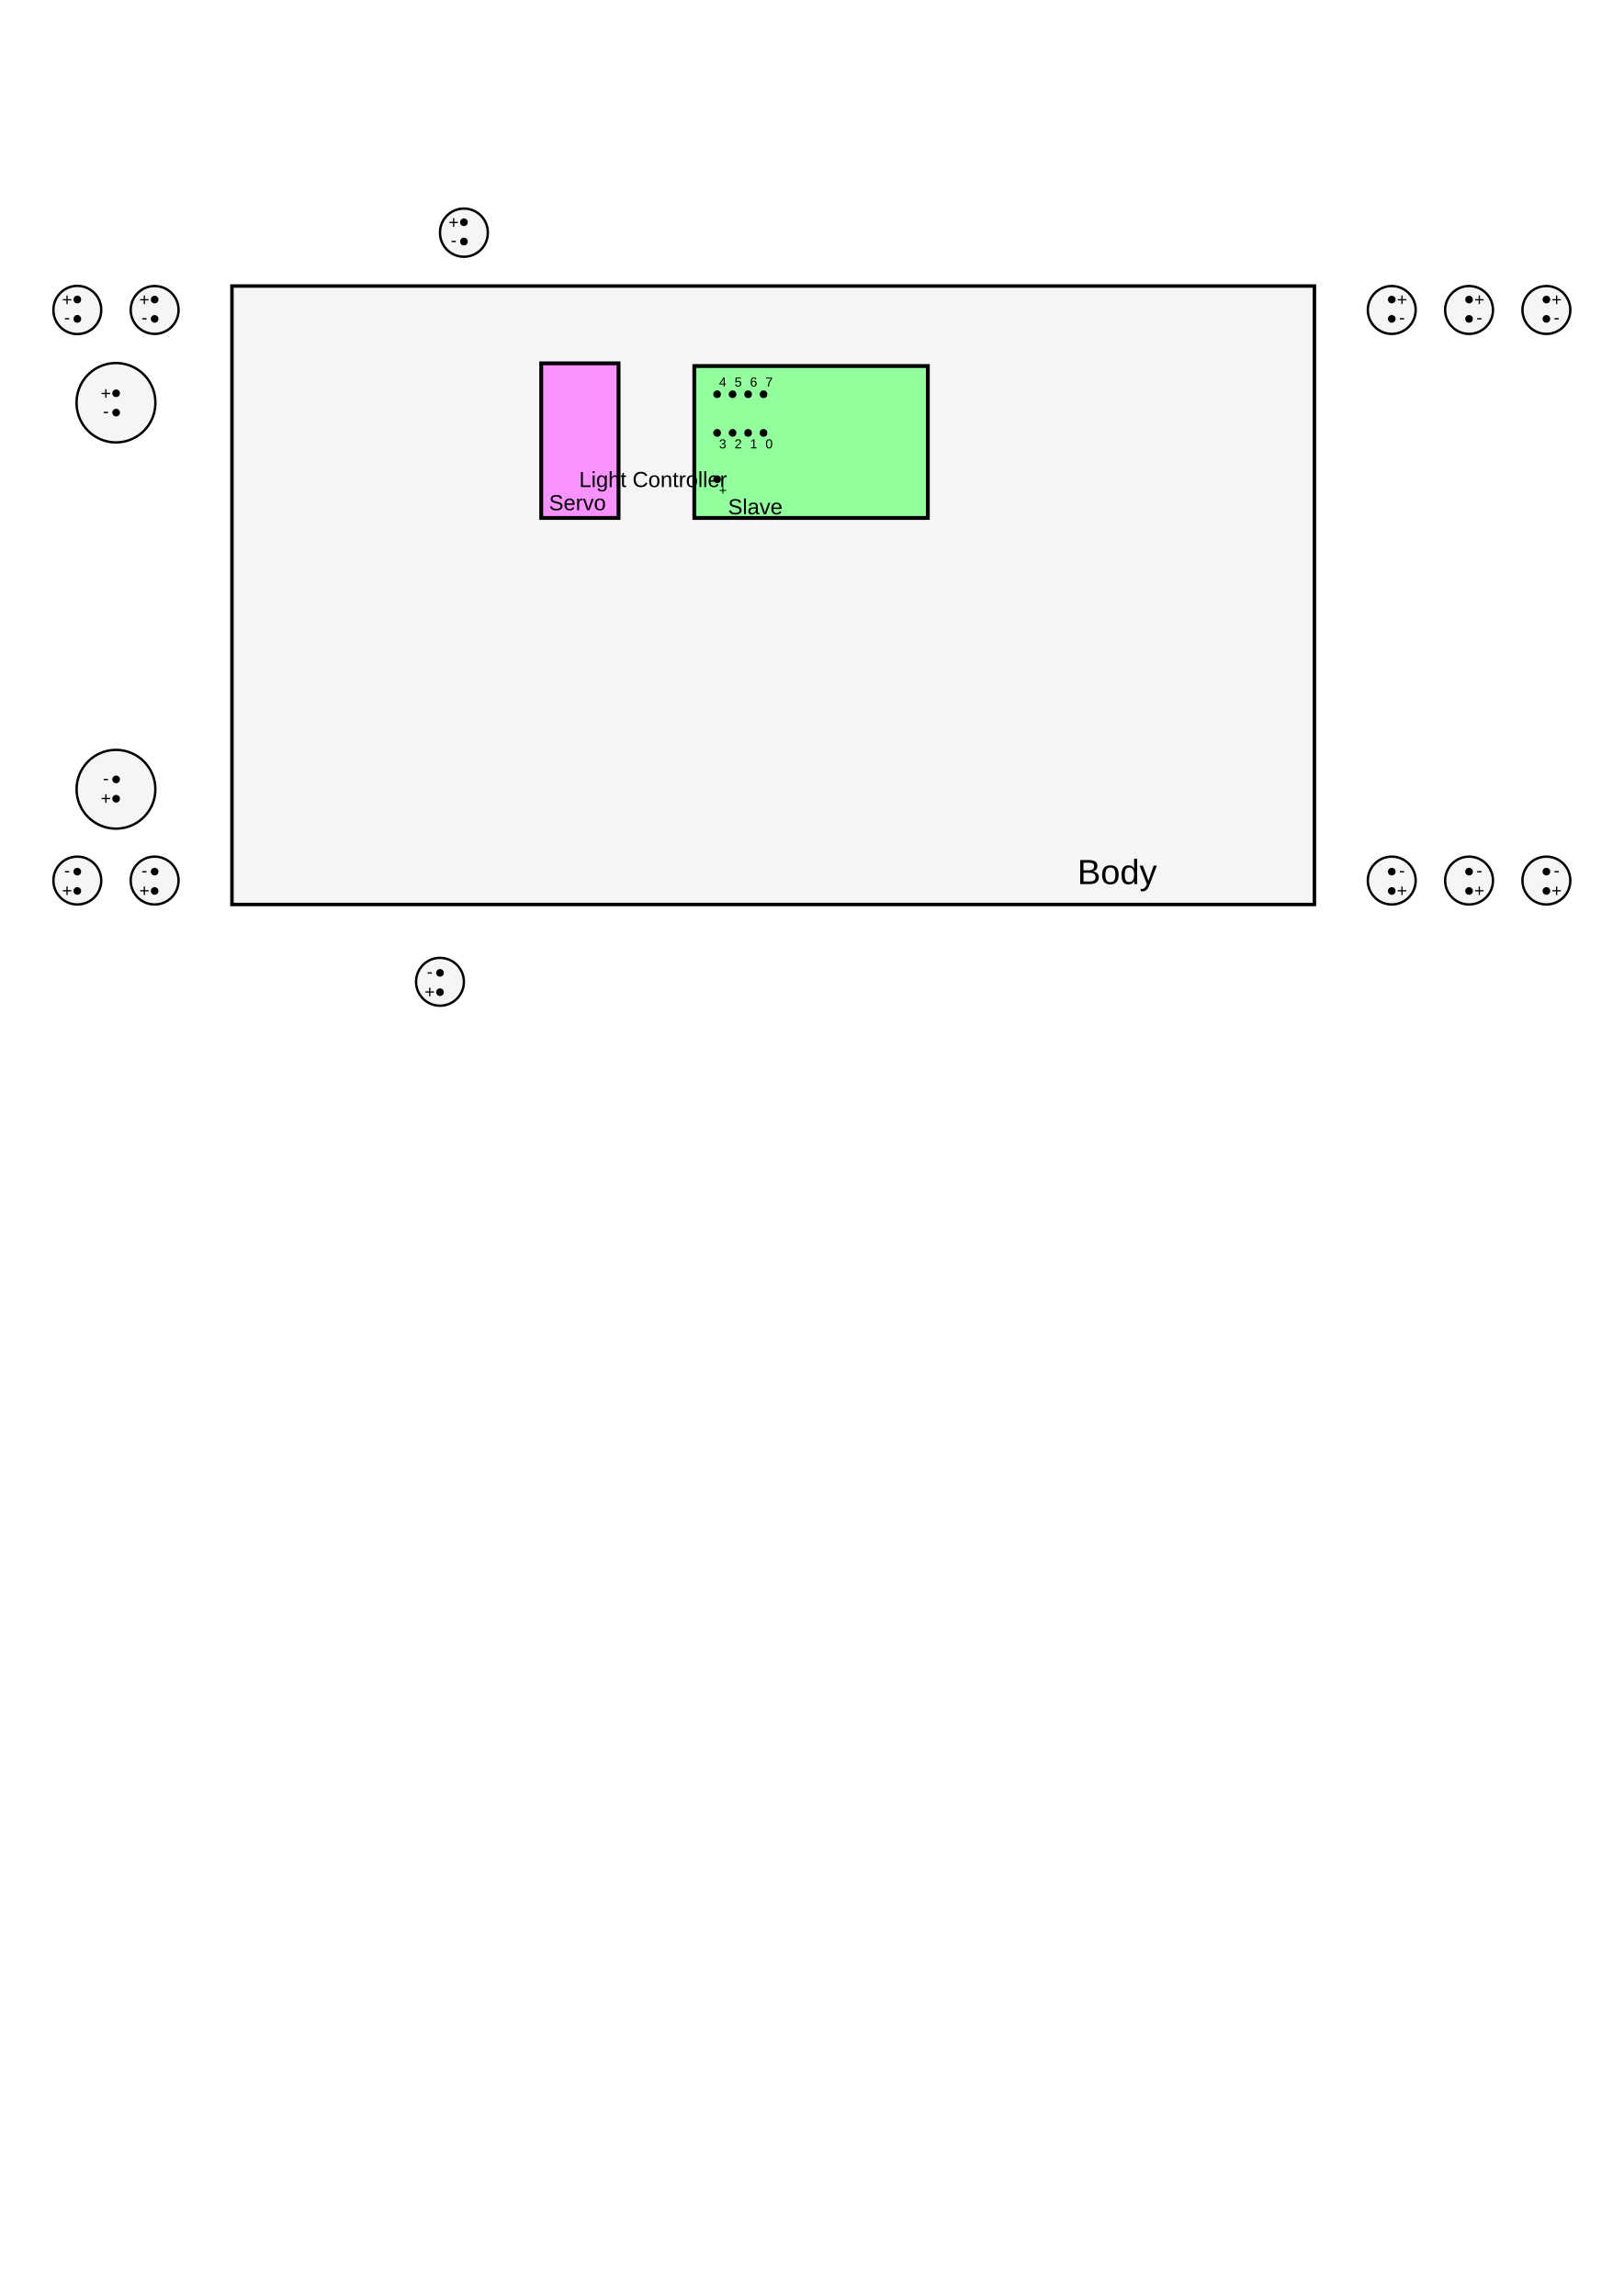
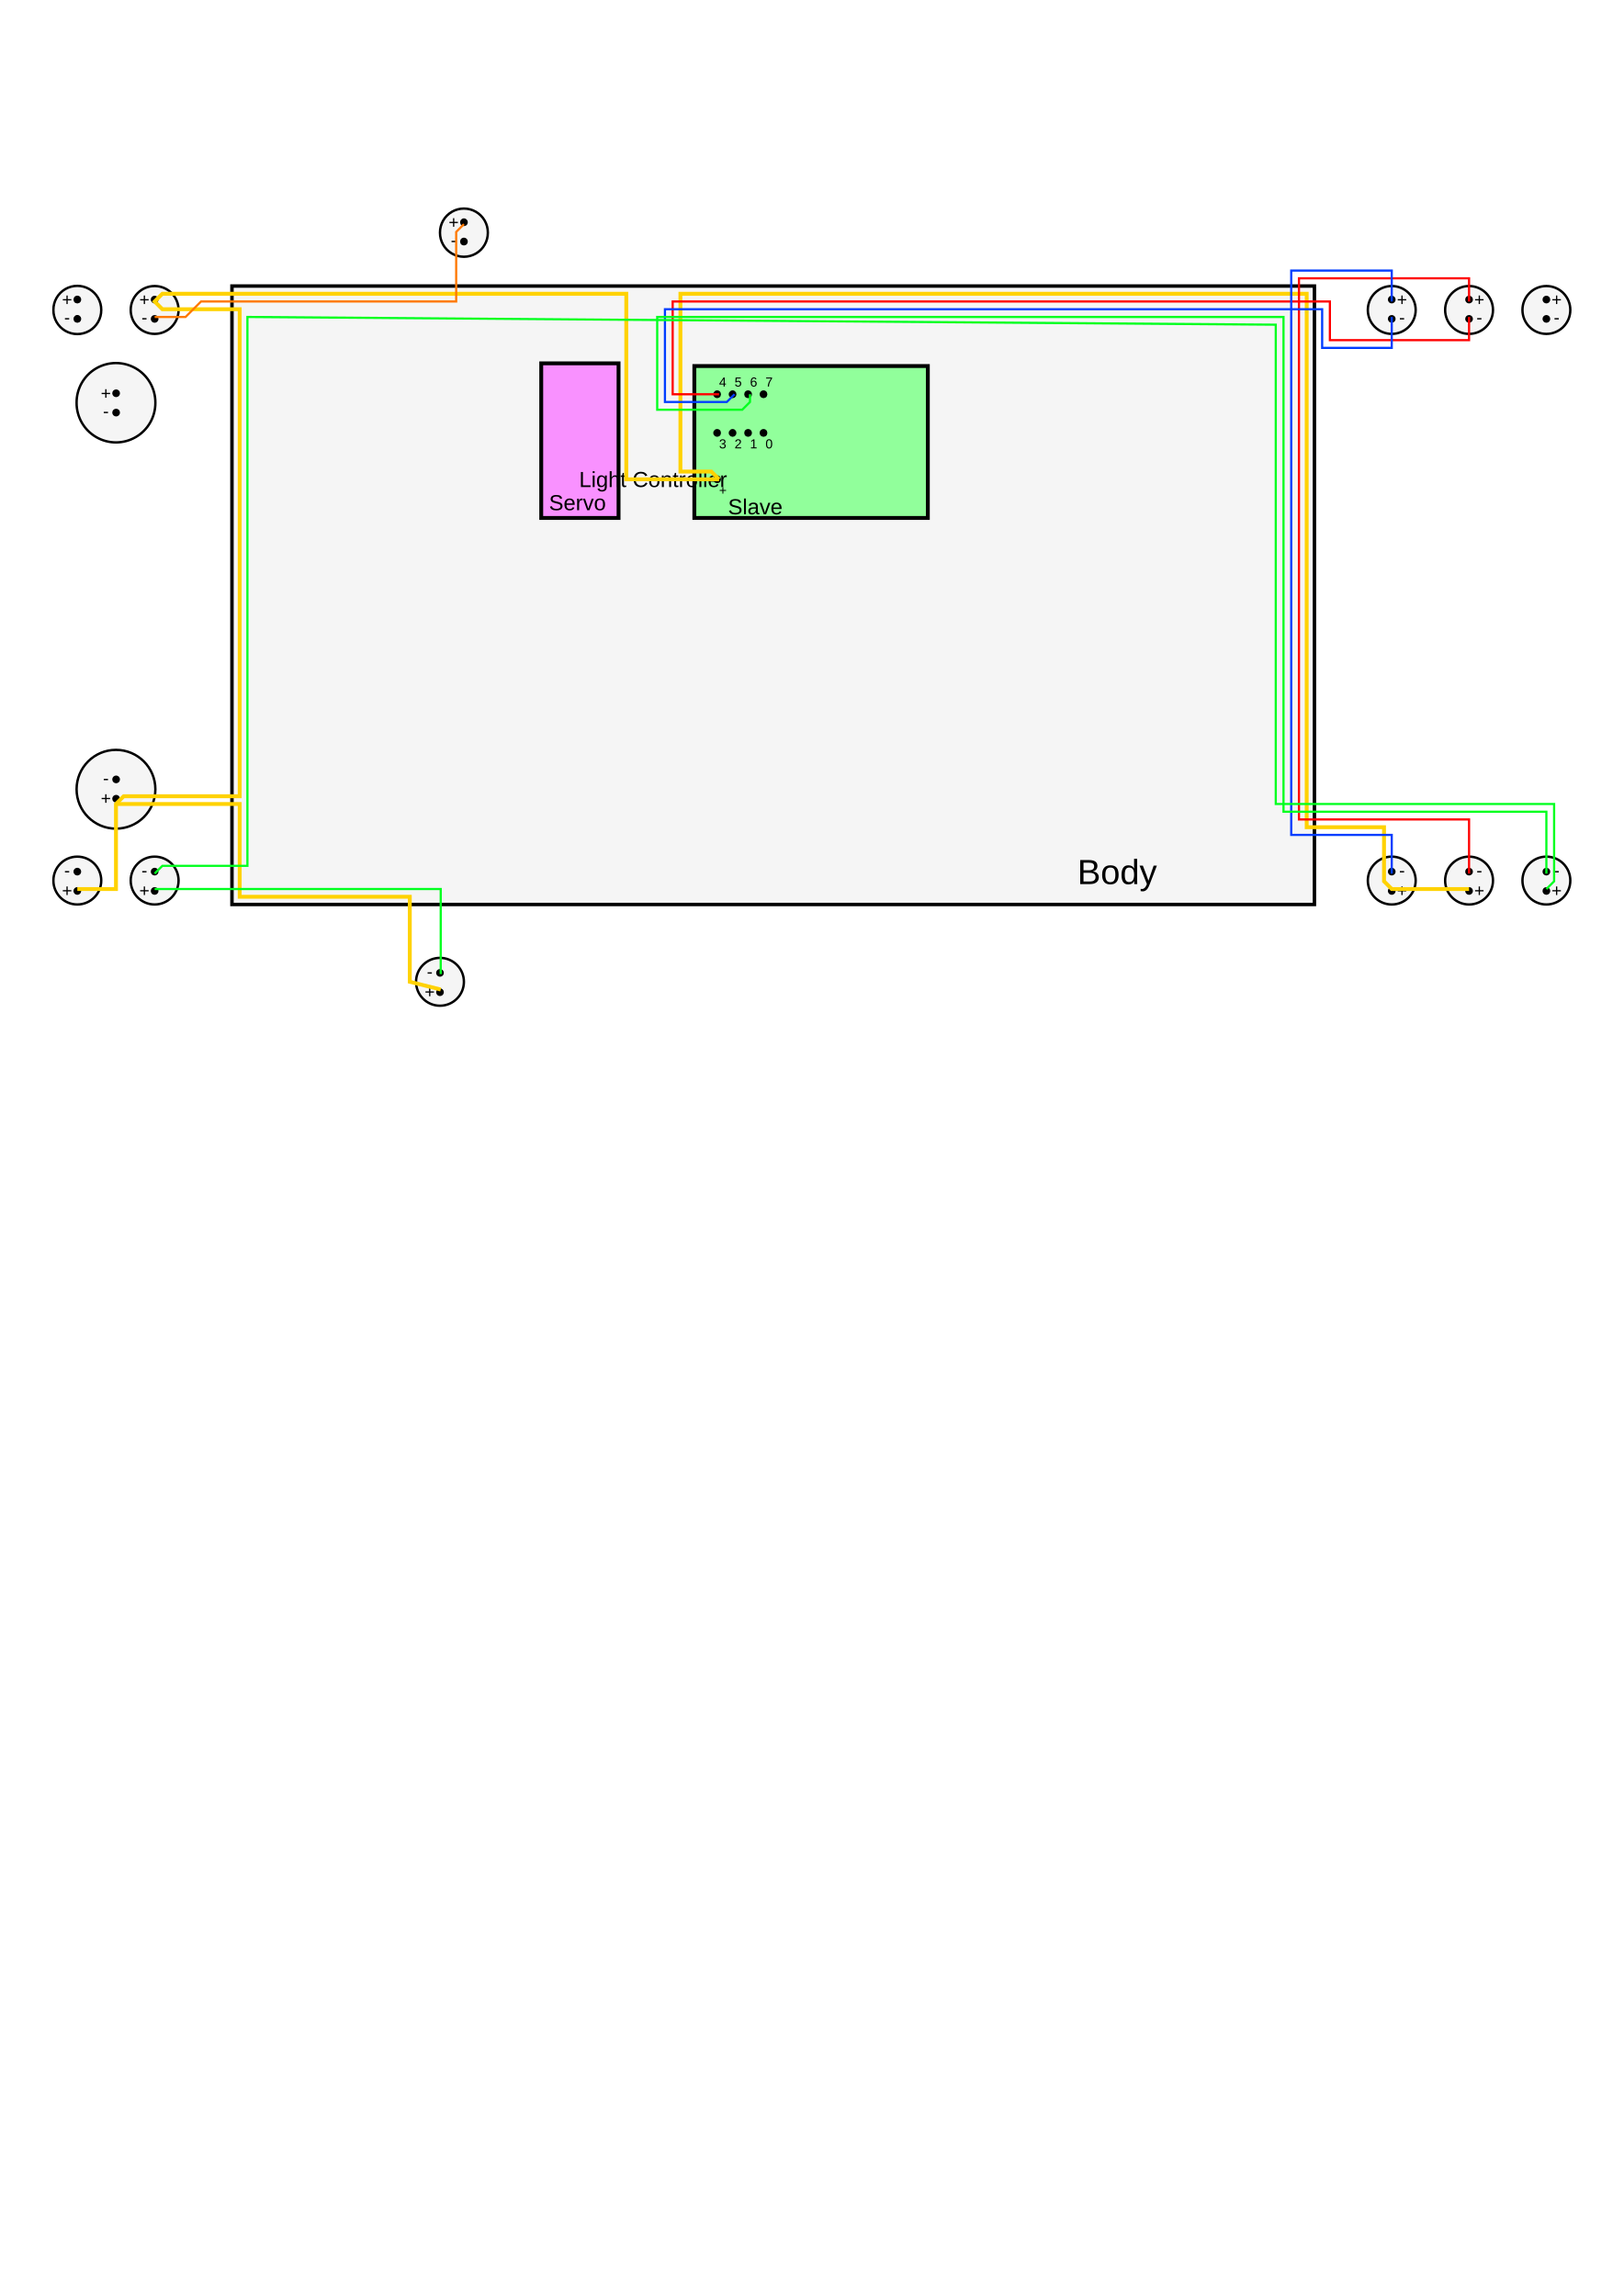
<svg xmlns="http://www.w3.org/2000/svg" width="744.094" height="1052.362" id="svg2" version="1.1">
  <defs id="defs4">
    </defs>
  <g id="layer1">
    <rect style="fill:#f5f5f5;fill-opacity:1;fill-rule:evenodd;stroke:#000000;stroke-width:1.585;stroke-linecap:butt;stroke-linejoin:miter;stroke-miterlimit:4;stroke-opacity:1;stroke-dasharray:none" id="rect2839" width="496.063" height="283.465" x="106.299" y="131.102" />
    <text xml:space="preserve" style="font-size:40px;font-style:normal;font-weight:normal;fill:#000000;fill-opacity:1;stroke:none;font-family:Bitstream Vera Sans" x="493.723" y="405.219" id="text3613">
      <tspan id="tspan3615" x="493.723" y="405.219" style="font-size:16px;font-style:normal;font-variant:normal;font-weight:normal;font-stretch:normal;font-family:Arial;-inkscape-font-specification:Arial">Body</tspan>
    </text>
    <path style="fill:#f5f5f5;fill-opacity:1;stroke:#000000;stroke-width:1.772;stroke-miterlimit:4;stroke-opacity:1;stroke-dasharray:none" id="path3617-5" d="m 70.866,148.819 a 17.717,17.717 0 1 1 -35.433,0 17.717,17.717 0 1 1 35.433,0 z" transform="matrix(0.6190476,0,0,0.6190476,2.530935,49.94375)" />
    <path style="fill:#f5f5f5;fill-opacity:1;stroke:#000000;stroke-width:3.543;stroke-miterlimit:4;stroke-opacity:1;stroke-dasharray:none" id="path3790" d="m 17.717,161.22 a 1.772,1.772 0 1 1 -3.543,0 1.772,1.772 0 1 1 3.543,0 z" transform="matrix(0.5,0,0,0.5,27.46063,56.69291)" />
    <path style="fill:#f5f5f5;fill-opacity:1;stroke:#000000;stroke-width:3.543;stroke-miterlimit:4;stroke-opacity:1;stroke-dasharray:none" id="path3790-6" d="m 17.717,161.22 a 1.772,1.772 0 1 1 -3.543,0 1.772,1.772 0 1 1 3.543,0 z" transform="matrix(0.5,0,0,0.5,27.46063,65.55118)" />
    <text xml:space="preserve" style="font-size:8px;font-style:normal;font-variant:normal;font-weight:normal;font-stretch:normal;fill:#000000;fill-opacity:1;stroke:none;font-family:Arial;-inkscape-font-specification:Arial" x="28.398" y="140.063" id="text3814">
      <tspan id="tspan3816" x="28.398" y="140.063">+</tspan>
    </text>
    <text xml:space="preserve" style="font-size:8px;font-style:normal;font-variant:normal;font-weight:normal;font-stretch:normal;fill:#000000;fill-opacity:1;stroke:none;font-family:Arial;-inkscape-font-specification:Arial" x="29.4" y="148.234" id="text3814-7">
      <tspan id="tspan3816-1" x="29.4" y="148.234">-</tspan>
    </text>
    <g transform="translate(35.43307,2.4211022e-7)" id="g3843-8">
      <path transform="matrix(0.6190476,0,0,0.6190476,2.530935,49.94375)" d="m 70.866,148.819 c 0,9.785 -7.932,17.717 -17.717,17.717 -9.785,0 -17.717,-7.932 -17.717,-17.717 0,-9.785 7.932,-17.717 17.717,-17.717 9.785,0 17.717,7.932 17.717,17.717 z" id="path3617-5-9" style="fill:#f5f5f5;fill-opacity:1;stroke:#000000;stroke-width:1.772;stroke-miterlimit:4;stroke-opacity:1;stroke-dasharray:none" />
      <path transform="matrix(0.5,0,0,0.5,27.46063,56.69291)" d="m 17.717,161.22 c 0,0.978 -0.793,1.772 -1.772,1.772 -0.978,0 -1.772,-0.793 -1.772,-1.772 0,-0.978 0.793,-1.772 1.772,-1.772 0.978,0 1.772,0.793 1.772,1.772 z" id="path3790-67" style="fill:#f5f5f5;fill-opacity:1;stroke:#000000;stroke-width:3.543;stroke-miterlimit:4;stroke-opacity:1;stroke-dasharray:none" />
      <path transform="matrix(0.5,0,0,0.5,27.46063,65.55118)" d="m 17.717,161.22 c 0,0.978 -0.793,1.772 -1.772,1.772 -0.978,0 -1.772,-0.793 -1.772,-1.772 0,-0.978 0.793,-1.772 1.772,-1.772 0.978,0 1.772,0.793 1.772,1.772 z" id="path3790-6-9" style="fill:#f5f5f5;fill-opacity:1;stroke:#000000;stroke-width:3.543;stroke-miterlimit:4;stroke-opacity:1;stroke-dasharray:none" />
      <text id="text3814-9" y="140.063" x="28.398" style="font-size:8px;font-style:normal;font-variant:normal;font-weight:normal;font-stretch:normal;fill:#000000;fill-opacity:1;stroke:none;font-family:Arial;-inkscape-font-specification:Arial" xml:space="preserve">
        <tspan y="140.063" x="28.398" id="tspan3816-9">+</tspan>
      </text>
      <text id="text3814-7-9" y="148.234" x="29.4" style="font-size:8px;font-style:normal;font-variant:normal;font-weight:normal;font-stretch:normal;fill:#000000;fill-opacity:1;stroke:none;font-family:Arial;-inkscape-font-specification:Arial" xml:space="preserve">
        <tspan y="148.234" x="29.4" id="tspan3816-1-7">-</tspan>
      </text>
    </g>
    <g id="g4012">
      <path transform="matrix(1.019048,0,0,1.019048,-1.012371,32.93588)" d="m 70.866,148.819 a 17.717,17.717 0 1 1 -35.433,0 17.717,17.717 0 1 1 35.433,0 z" id="path3617" style="fill:#f5f5f5;fill-opacity:1;stroke:#000000;stroke-width:1.076;stroke-miterlimit:4;stroke-opacity:1;stroke-dasharray:none" />
      <g transform="translate(0.06664586,0.4271237)" id="g3939">
        <path style="fill:#f5f5f5;fill-opacity:1;stroke:#000000;stroke-width:3.543;stroke-miterlimit:4;stroke-opacity:1;stroke-dasharray:none" id="path3790-1" d="m 17.717,161.22 c 0,0.978 -0.793,1.772 -1.772,1.772 -0.978,0 -1.772,-0.793 -1.772,-1.772 0,-0.978 0.793,-1.772 1.772,-1.772 0.978,0 1.772,0.793 1.772,1.772 z" transform="matrix(0.5,0,0,0.5,45.17717,99.21259)" />
        <path style="fill:#f5f5f5;fill-opacity:1;stroke:#000000;stroke-width:3.543;stroke-miterlimit:4;stroke-opacity:1;stroke-dasharray:none" id="path3790-6-5" d="m 17.717,161.22 c 0,0.978 -0.793,1.772 -1.772,1.772 -0.978,0 -1.772,-0.793 -1.772,-1.772 0,-0.978 0.793,-1.772 1.772,-1.772 0.978,0 1.772,0.793 1.772,1.772 z" transform="matrix(0.5,0,0,0.5,45.17717,108.0709)" />
        <text xml:space="preserve" style="font-size:8px;font-style:normal;font-variant:normal;font-weight:normal;font-stretch:normal;fill:#000000;fill-opacity:1;stroke:none;font-family:Arial;-inkscape-font-specification:Arial" x="46.115" y="182.583" id="text3814-4">
          <tspan id="tspan3816-7" x="46.115" y="182.583">+</tspan>
        </text>
        <text xml:space="preserve" style="font-size:8px;font-style:normal;font-variant:normal;font-weight:normal;font-stretch:normal;fill:#000000;fill-opacity:1;stroke:none;font-family:Arial;-inkscape-font-specification:Arial" x="47.117" y="190.753" id="text3814-7-3">
          <tspan id="tspan3816-1-2" x="47.117" y="190.753">-</tspan>
        </text>
      </g>
    </g>
    <g id="g4418">
      <path transform="matrix(0.6190476,0,0,0.6190476,179.6963,14.51068)" d="m 70.866,148.819 a 17.717,17.717 0 1 1 -35.433,0 17.717,17.717 0 1 1 35.433,0 z" id="path3617-5-9-9" style="fill:#f5f5f5;fill-opacity:1;stroke:#000000;stroke-width:1.772;stroke-miterlimit:4;stroke-opacity:1;stroke-dasharray:none" />
      <path transform="matrix(0.5,0,0,0.5,204.626,21.25984)" d="m 17.717,161.22 a 1.772,1.772 0 1 1 -3.543,0 1.772,1.772 0 1 1 3.543,0 z" id="path3790-67-5" style="fill:#f5f5f5;fill-opacity:1;stroke:#000000;stroke-width:3.543;stroke-miterlimit:4;stroke-opacity:1;stroke-dasharray:none" />
      <path transform="matrix(0.5,0,0,0.5,204.626,30.1181)" d="m 17.717,161.22 a 1.772,1.772 0 1 1 -3.543,0 1.772,1.772 0 1 1 3.543,0 z" id="path3790-6-9-8" style="fill:#f5f5f5;fill-opacity:1;stroke:#000000;stroke-width:3.543;stroke-miterlimit:4;stroke-opacity:1;stroke-dasharray:none" />
      <text id="text3814-9-7" y="104.63" x="205.564" style="font-size:8px;font-style:normal;font-variant:normal;font-weight:normal;font-stretch:normal;fill:#000000;fill-opacity:1;stroke:none;font-family:Arial;-inkscape-font-specification:Arial" xml:space="preserve">
        <tspan y="104.63" x="205.564" id="tspan3816-9-4">+</tspan>
      </text>
      <text id="text3814-7-9-9" y="112.801" x="206.566" style="font-size:8px;font-style:normal;font-variant:normal;font-weight:normal;font-stretch:normal;fill:#000000;fill-opacity:1;stroke:none;font-family:Arial;-inkscape-font-specification:Arial" xml:space="preserve">
        <tspan y="112.801" x="206.566" id="tspan3816-1-7-9">-</tspan>
      </text>
    </g>
    <g transform="matrix(1,0,0,-1,-2.6194031e-6,546.3442)" id="g4012-9">
      <path transform="matrix(1.019048,0,0,1.019048,-1.012371,32.93588)" d="m 70.866,148.819 c 0,9.785 -7.932,17.717 -17.717,17.717 -9.785,0 -17.717,-7.932 -17.717,-17.717 0,-9.785 7.932,-17.717 17.717,-17.717 9.785,0 17.717,7.932 17.717,17.717 z" id="path3617-3" style="fill:#f5f5f5;fill-opacity:1;stroke:#000000;stroke-width:1.076;stroke-miterlimit:4;stroke-opacity:1;stroke-dasharray:none" />
      <g transform="translate(0.06664586,0.4271237)" id="g3939-1">
        <path style="fill:#f5f5f5;fill-opacity:1;stroke:#000000;stroke-width:3.543;stroke-miterlimit:4;stroke-opacity:1;stroke-dasharray:none" id="path3790-1-8" d="m 17.717,161.22 c 0,0.978 -0.793,1.772 -1.772,1.772 -0.978,0 -1.772,-0.793 -1.772,-1.772 0,-0.978 0.793,-1.772 1.772,-1.772 0.978,0 1.772,0.793 1.772,1.772 z" transform="matrix(0.5,0,0,0.5,45.17717,99.21259)" />
        <path style="fill:#f5f5f5;fill-opacity:1;stroke:#000000;stroke-width:3.543;stroke-miterlimit:4;stroke-opacity:1;stroke-dasharray:none" id="path3790-6-5-5" d="m 17.717,161.22 c 0,0.978 -0.793,1.772 -1.772,1.772 -0.978,0 -1.772,-0.793 -1.772,-1.772 0,-0.978 0.793,-1.772 1.772,-1.772 0.978,0 1.772,0.793 1.772,1.772 z" transform="matrix(0.5,0,0,0.5,45.17717,108.0709)" />
        <text xml:space="preserve" style="font-size:8px;font-style:normal;font-variant:normal;font-weight:normal;font-stretch:normal;fill:#000000;fill-opacity:1;stroke:none;font-family:Arial;-inkscape-font-specification:Arial" x="46.115" y="182.583" id="text3814-4-1">
          <tspan id="tspan3816-7-1" x="46.115" y="182.583">+</tspan>
        </text>
        <text xml:space="preserve" style="font-size:8px;font-style:normal;font-variant:normal;font-weight:normal;font-stretch:normal;fill:#000000;fill-opacity:1;stroke:none;font-family:Arial;-inkscape-font-specification:Arial" x="47.117" y="190.753" id="text3814-7-3-0">
          <tspan id="tspan3816-1-2-4" x="47.117" y="190.753">-</tspan>
        </text>
      </g>
    </g>
    <g transform="matrix(1,0,0,-1,35.43307,545.6693)" id="g3843-8-0">
      <path transform="matrix(0.6190476,0,0,0.6190476,2.530935,49.94375)" d="m 70.866,148.819 c 0,9.785 -7.932,17.717 -17.717,17.717 -9.785,0 -17.717,-7.932 -17.717,-17.717 0,-9.785 7.932,-17.717 17.717,-17.717 9.785,0 17.717,7.932 17.717,17.717 z" id="path3617-5-9-7" style="fill:#f5f5f5;fill-opacity:1;stroke:#000000;stroke-width:1.772;stroke-miterlimit:4;stroke-opacity:1;stroke-dasharray:none" />
      <path transform="matrix(0.5,0,0,0.5,27.46063,56.69291)" d="m 17.717,161.22 c 0,0.978 -0.793,1.772 -1.772,1.772 -0.978,0 -1.772,-0.793 -1.772,-1.772 0,-0.978 0.793,-1.772 1.772,-1.772 0.978,0 1.772,0.793 1.772,1.772 z" id="path3790-67-8" style="fill:#f5f5f5;fill-opacity:1;stroke:#000000;stroke-width:3.543;stroke-miterlimit:4;stroke-opacity:1;stroke-dasharray:none" />
      <path transform="matrix(0.5,0,0,0.5,27.46063,65.55118)" d="m 17.717,161.22 c 0,0.978 -0.793,1.772 -1.772,1.772 -0.978,0 -1.772,-0.793 -1.772,-1.772 0,-0.978 0.793,-1.772 1.772,-1.772 0.978,0 1.772,0.793 1.772,1.772 z" id="path3790-6-9-83" style="fill:#f5f5f5;fill-opacity:1;stroke:#000000;stroke-width:3.543;stroke-miterlimit:4;stroke-opacity:1;stroke-dasharray:none" />
      <text id="text3814-9-9" y="140.063" x="28.398" style="font-size:8px;font-style:normal;font-variant:normal;font-weight:normal;font-stretch:normal;fill:#000000;fill-opacity:1;stroke:none;font-family:Arial;-inkscape-font-specification:Arial" xml:space="preserve">
        <tspan y="140.063" x="28.398" id="tspan3816-9-3">+</tspan>
      </text>
      <text id="text3814-7-9-1" y="148.234" x="29.4" style="font-size:8px;font-style:normal;font-variant:normal;font-weight:normal;font-stretch:normal;fill:#000000;fill-opacity:1;stroke:none;font-family:Arial;-inkscape-font-specification:Arial" xml:space="preserve">
        <tspan y="148.234" x="29.4" id="tspan3816-1-7-8">-</tspan>
      </text>
    </g>
    <g transform="matrix(1,0,0,-1,4.3889472e-8,545.6693)" id="g3843-8-0-7">
      <path transform="matrix(0.6190476,0,0,0.6190476,2.530935,49.94375)" d="m 70.866,148.819 c 0,9.785 -7.932,17.717 -17.717,17.717 -9.785,0 -17.717,-7.932 -17.717,-17.717 0,-9.785 7.932,-17.717 17.717,-17.717 9.785,0 17.717,7.932 17.717,17.717 z" id="path3617-5-9-7-3" style="fill:#f5f5f5;fill-opacity:1;stroke:#000000;stroke-width:1.772;stroke-miterlimit:4;stroke-opacity:1;stroke-dasharray:none" />
      <path transform="matrix(0.5,0,0,0.5,27.46063,56.69291)" d="m 17.717,161.22 c 0,0.978 -0.793,1.772 -1.772,1.772 -0.978,0 -1.772,-0.793 -1.772,-1.772 0,-0.978 0.793,-1.772 1.772,-1.772 0.978,0 1.772,0.793 1.772,1.772 z" id="path3790-67-8-1" style="fill:#f5f5f5;fill-opacity:1;stroke:#000000;stroke-width:3.543;stroke-miterlimit:4;stroke-opacity:1;stroke-dasharray:none" />
      <path transform="matrix(0.5,0,0,0.5,27.46063,65.55118)" d="m 17.717,161.22 c 0,0.978 -0.793,1.772 -1.772,1.772 -0.978,0 -1.772,-0.793 -1.772,-1.772 0,-0.978 0.793,-1.772 1.772,-1.772 0.978,0 1.772,0.793 1.772,1.772 z" id="path3790-6-9-83-0" style="fill:#f5f5f5;fill-opacity:1;stroke:#000000;stroke-width:3.543;stroke-miterlimit:4;stroke-opacity:1;stroke-dasharray:none" />
      <text id="text3814-9-9-7" y="140.063" x="28.398" style="font-size:8px;font-style:normal;font-variant:normal;font-weight:normal;font-stretch:normal;fill:#000000;fill-opacity:1;stroke:none;font-family:Arial;-inkscape-font-specification:Arial" xml:space="preserve">
        <tspan y="140.063" x="28.398" id="tspan3816-9-3-8">+</tspan>
      </text>
      <text id="text3814-7-9-1-2" y="148.234" x="29.4" style="font-size:8px;font-style:normal;font-variant:normal;font-weight:normal;font-stretch:normal;fill:#000000;fill-opacity:1;stroke:none;font-family:Arial;-inkscape-font-specification:Arial" xml:space="preserve">
        <tspan y="148.234" x="29.4" id="tspan3816-1-7-8-7">-</tspan>
      </text>
    </g>
    <g transform="matrix(1,0,0,-1,166.198,592.0697)" id="g3843-8-0-9">
      <path transform="matrix(0.6190476,0,0,0.6190476,2.530935,49.94375)" d="m 70.866,148.819 c 0,9.785 -7.932,17.717 -17.717,17.717 -9.785,0 -17.717,-7.932 -17.717,-17.717 0,-9.785 7.932,-17.717 17.717,-17.717 9.785,0 17.717,7.932 17.717,17.717 z" id="path3617-5-9-7-7" style="fill:#f5f5f5;fill-opacity:1;stroke:#000000;stroke-width:1.772;stroke-miterlimit:4;stroke-opacity:1;stroke-dasharray:none" />
      <path transform="matrix(0.5,0,0,0.5,27.46063,56.69291)" d="m 17.717,161.22 c 0,0.978 -0.793,1.772 -1.772,1.772 -0.978,0 -1.772,-0.793 -1.772,-1.772 0,-0.978 0.793,-1.772 1.772,-1.772 0.978,0 1.772,0.793 1.772,1.772 z" id="path3790-67-8-3" style="fill:#f5f5f5;fill-opacity:1;stroke:#000000;stroke-width:3.543;stroke-miterlimit:4;stroke-opacity:1;stroke-dasharray:none" />
      <path transform="matrix(0.5,0,0,0.5,27.46063,65.55118)" d="m 17.717,161.22 c 0,0.978 -0.793,1.772 -1.772,1.772 -0.978,0 -1.772,-0.793 -1.772,-1.772 0,-0.978 0.793,-1.772 1.772,-1.772 0.978,0 1.772,0.793 1.772,1.772 z" id="path3790-6-9-83-7" style="fill:#f5f5f5;fill-opacity:1;stroke:#000000;stroke-width:3.543;stroke-miterlimit:4;stroke-opacity:1;stroke-dasharray:none" />
      <text id="text3814-9-9-6" y="140.063" x="28.398" style="font-size:8px;font-style:normal;font-variant:normal;font-weight:normal;font-stretch:normal;fill:#000000;fill-opacity:1;stroke:none;font-family:Arial;-inkscape-font-specification:Arial" xml:space="preserve">
        <tspan y="140.063" x="28.398" id="tspan3816-9-3-9">+</tspan>
      </text>
      <text id="text3814-7-9-1-7" y="148.234" x="29.4" style="font-size:8px;font-style:normal;font-variant:normal;font-weight:normal;font-stretch:normal;fill:#000000;fill-opacity:1;stroke:none;font-family:Arial;-inkscape-font-specification:Arial" xml:space="preserve">
        <tspan y="148.234" x="29.4" id="tspan3816-1-7-8-9">-</tspan>
      </text>
    </g>
    <g transform="matrix(-1,0,0,1,744.0945,2.4211022e-7)" id="g3843-8-6-8">
      <path transform="matrix(0.6190476,0,0,0.6190476,2.530935,49.94375)" d="m 70.866,148.819 c 0,9.785 -7.932,17.717 -17.717,17.717 -9.785,0 -17.717,-7.932 -17.717,-17.717 0,-9.785 7.932,-17.717 17.717,-17.717 9.785,0 17.717,7.932 17.717,17.717 z" id="path3617-5-9-9-1" style="fill:#f5f5f5;fill-opacity:1;stroke:#000000;stroke-width:1.772;stroke-miterlimit:4;stroke-opacity:1;stroke-dasharray:none" />
      <path transform="matrix(0.5,0,0,0.5,27.46063,56.69291)" d="m 17.717,161.22 c 0,0.978 -0.793,1.772 -1.772,1.772 -0.978,0 -1.772,-0.793 -1.772,-1.772 0,-0.978 0.793,-1.772 1.772,-1.772 0.978,0 1.772,0.793 1.772,1.772 z" id="path3790-67-5-1" style="fill:#f5f5f5;fill-opacity:1;stroke:#000000;stroke-width:3.543;stroke-miterlimit:4;stroke-opacity:1;stroke-dasharray:none" />
      <path transform="matrix(0.5,0,0,0.5,27.46063,65.55118)" d="m 17.717,161.22 c 0,0.978 -0.793,1.772 -1.772,1.772 -0.978,0 -1.772,-0.793 -1.772,-1.772 0,-0.978 0.793,-1.772 1.772,-1.772 0.978,0 1.772,0.793 1.772,1.772 z" id="path3790-6-9-8-9" style="fill:#f5f5f5;fill-opacity:1;stroke:#000000;stroke-width:3.543;stroke-miterlimit:4;stroke-opacity:1;stroke-dasharray:none" />
      <text id="text3814-9-7-4" y="140.063" x="28.398" style="font-size:8px;font-style:normal;font-variant:normal;font-weight:normal;font-stretch:normal;fill:#000000;fill-opacity:1;stroke:none;font-family:Arial;-inkscape-font-specification:Arial" xml:space="preserve">
        <tspan y="140.063" x="28.398" id="tspan3816-9-4-0">+</tspan>
      </text>
      <text id="text3814-7-9-9-8" y="148.234" x="29.4" style="font-size:8px;font-style:normal;font-variant:normal;font-weight:normal;font-stretch:normal;fill:#000000;fill-opacity:1;stroke:none;font-family:Arial;-inkscape-font-specification:Arial" xml:space="preserve">
        <tspan y="148.234" x="29.4" id="tspan3816-1-7-9-9">-</tspan>
      </text>
    </g>
    <g transform="matrix(-1,0,0,1,708.6614,2.4211022e-7)" id="g3843-8-6-8-8">
      <path transform="matrix(0.6190476,0,0,0.6190476,2.530935,49.94375)" d="m 70.866,148.819 c 0,9.785 -7.932,17.717 -17.717,17.717 -9.785,0 -17.717,-7.932 -17.717,-17.717 0,-9.785 7.932,-17.717 17.717,-17.717 9.785,0 17.717,7.932 17.717,17.717 z" id="path3617-5-9-9-1-1" style="fill:#f5f5f5;fill-opacity:1;stroke:#000000;stroke-width:1.772;stroke-miterlimit:4;stroke-opacity:1;stroke-dasharray:none" />
      <path transform="matrix(0.5,0,0,0.5,27.46063,56.69291)" d="m 17.717,161.22 c 0,0.978 -0.793,1.772 -1.772,1.772 -0.978,0 -1.772,-0.793 -1.772,-1.772 0,-0.978 0.793,-1.772 1.772,-1.772 0.978,0 1.772,0.793 1.772,1.772 z" id="path3790-67-5-1-7" style="fill:#f5f5f5;fill-opacity:1;stroke:#000000;stroke-width:3.543;stroke-miterlimit:4;stroke-opacity:1;stroke-dasharray:none" />
      <path transform="matrix(0.5,0,0,0.5,27.46063,65.55118)" d="m 17.717,161.22 c 0,0.978 -0.793,1.772 -1.772,1.772 -0.978,0 -1.772,-0.793 -1.772,-1.772 0,-0.978 0.793,-1.772 1.772,-1.772 0.978,0 1.772,0.793 1.772,1.772 z" id="path3790-6-9-8-9-8" style="fill:#f5f5f5;fill-opacity:1;stroke:#000000;stroke-width:3.543;stroke-miterlimit:4;stroke-opacity:1;stroke-dasharray:none" />
      <text id="text3814-9-7-4-2" y="140.063" x="28.398" style="font-size:8px;font-style:normal;font-variant:normal;font-weight:normal;font-stretch:normal;fill:#000000;fill-opacity:1;stroke:none;font-family:Arial;-inkscape-font-specification:Arial" xml:space="preserve">
        <tspan y="140.063" x="28.398" id="tspan3816-9-4-0-1">+</tspan>
      </text>
      <text id="text3814-7-9-9-8-2" y="148.234" x="29.4" style="font-size:8px;font-style:normal;font-variant:normal;font-weight:normal;font-stretch:normal;fill:#000000;fill-opacity:1;stroke:none;font-family:Arial;-inkscape-font-specification:Arial" xml:space="preserve">
        <tspan y="148.234" x="29.4" id="tspan3816-1-7-9-9-6">-</tspan>
      </text>
    </g>
    <g transform="matrix(-1,0,0,1,673.2283,2.4211022e-7)" id="g3843-8-6-8-4">
      <path transform="matrix(0.6190476,0,0,0.6190476,2.530935,49.94375)" d="m 70.866,148.819 c 0,9.785 -7.932,17.717 -17.717,17.717 -9.785,0 -17.717,-7.932 -17.717,-17.717 0,-9.785 7.932,-17.717 17.717,-17.717 9.785,0 17.717,7.932 17.717,17.717 z" id="path3617-5-9-9-1-8" style="fill:#f5f5f5;fill-opacity:1;stroke:#000000;stroke-width:1.772;stroke-miterlimit:4;stroke-opacity:1;stroke-dasharray:none" />
      <path transform="matrix(0.5,0,0,0.5,27.46063,56.69291)" d="m 17.717,161.22 c 0,0.978 -0.793,1.772 -1.772,1.772 -0.978,0 -1.772,-0.793 -1.772,-1.772 0,-0.978 0.793,-1.772 1.772,-1.772 0.978,0 1.772,0.793 1.772,1.772 z" id="path3790-67-5-1-5" style="fill:#f5f5f5;fill-opacity:1;stroke:#000000;stroke-width:3.543;stroke-miterlimit:4;stroke-opacity:1;stroke-dasharray:none" />
      <path transform="matrix(0.5,0,0,0.5,27.46063,65.55118)" d="m 17.717,161.22 c 0,0.978 -0.793,1.772 -1.772,1.772 -0.978,0 -1.772,-0.793 -1.772,-1.772 0,-0.978 0.793,-1.772 1.772,-1.772 0.978,0 1.772,0.793 1.772,1.772 z" id="path3790-6-9-8-9-7" style="fill:#f5f5f5;fill-opacity:1;stroke:#000000;stroke-width:3.543;stroke-miterlimit:4;stroke-opacity:1;stroke-dasharray:none" />
      <text id="text3814-9-7-4-8" y="140.063" x="28.398" style="font-size:8px;font-style:normal;font-variant:normal;font-weight:normal;font-stretch:normal;fill:#000000;fill-opacity:1;stroke:none;font-family:Arial;-inkscape-font-specification:Arial" xml:space="preserve">
        <tspan y="140.063" x="28.398" id="tspan3816-9-4-0-8">+</tspan>
      </text>
      <text id="text3814-7-9-9-8-9" y="148.234" x="29.4" style="font-size:8px;font-style:normal;font-variant:normal;font-weight:normal;font-stretch:normal;fill:#000000;fill-opacity:1;stroke:none;font-family:Arial;-inkscape-font-specification:Arial" xml:space="preserve">
        <tspan y="148.234" x="29.4" id="tspan3816-1-7-9-9-7">-</tspan>
      </text>
    </g>
    <g transform="matrix(-1,0,0,-1,673.2283,545.6693)" id="g3843-8-6-8-49">
      <path transform="matrix(0.6190476,0,0,0.6190476,2.530935,49.94375)" d="m 70.866,148.819 c 0,9.785 -7.932,17.717 -17.717,17.717 -9.785,0 -17.717,-7.932 -17.717,-17.717 0,-9.785 7.932,-17.717 17.717,-17.717 9.785,0 17.717,7.932 17.717,17.717 z" id="path3617-5-9-9-1-5" style="fill:#f5f5f5;fill-opacity:1;stroke:#000000;stroke-width:1.772;stroke-miterlimit:4;stroke-opacity:1;stroke-dasharray:none" />
      <path transform="matrix(0.5,0,0,0.5,27.46063,56.69291)" d="m 17.717,161.22 c 0,0.978 -0.793,1.772 -1.772,1.772 -0.978,0 -1.772,-0.793 -1.772,-1.772 0,-0.978 0.793,-1.772 1.772,-1.772 0.978,0 1.772,0.793 1.772,1.772 z" id="path3790-67-5-1-54" style="fill:#f5f5f5;fill-opacity:1;stroke:#000000;stroke-width:3.543;stroke-miterlimit:4;stroke-opacity:1;stroke-dasharray:none" />
      <path transform="matrix(0.5,0,0,0.5,27.46063,65.55118)" d="m 17.717,161.22 c 0,0.978 -0.793,1.772 -1.772,1.772 -0.978,0 -1.772,-0.793 -1.772,-1.772 0,-0.978 0.793,-1.772 1.772,-1.772 0.978,0 1.772,0.793 1.772,1.772 z" id="path3790-6-9-8-9-3" style="fill:#f5f5f5;fill-opacity:1;stroke:#000000;stroke-width:3.543;stroke-miterlimit:4;stroke-opacity:1;stroke-dasharray:none" />
      <text id="text3814-9-7-4-4" y="140.063" x="28.398" style="font-size:8px;font-style:normal;font-variant:normal;font-weight:normal;font-stretch:normal;fill:#000000;fill-opacity:1;stroke:none;font-family:Arial;-inkscape-font-specification:Arial" xml:space="preserve">
        <tspan y="140.063" x="28.398" id="tspan3816-9-4-0-83">+</tspan>
      </text>
      <text id="text3814-7-9-9-8-1" y="148.234" x="29.4" style="font-size:8px;font-style:normal;font-variant:normal;font-weight:normal;font-stretch:normal;fill:#000000;fill-opacity:1;stroke:none;font-family:Arial;-inkscape-font-specification:Arial" xml:space="preserve">
        <tspan y="148.234" x="29.4" id="tspan3816-1-7-9-9-8">-</tspan>
      </text>
    </g>
    <g transform="matrix(-1,0,0,-1,708.6614,545.6693)" id="g3843-8-6-8-9">
      <path transform="matrix(0.6190476,0,0,0.6190476,2.530935,49.94375)" d="m 70.866,148.819 c 0,9.785 -7.932,17.717 -17.717,17.717 -9.785,0 -17.717,-7.932 -17.717,-17.717 0,-9.785 7.932,-17.717 17.717,-17.717 9.785,0 17.717,7.932 17.717,17.717 z" id="path3617-5-9-9-1-9" style="fill:#f5f5f5;fill-opacity:1;stroke:#000000;stroke-width:1.772;stroke-miterlimit:4;stroke-opacity:1;stroke-dasharray:none" />
      <path transform="matrix(0.5,0,0,0.5,27.46063,56.69291)" d="m 17.717,161.22 c 0,0.978 -0.793,1.772 -1.772,1.772 -0.978,0 -1.772,-0.793 -1.772,-1.772 0,-0.978 0.793,-1.772 1.772,-1.772 0.978,0 1.772,0.793 1.772,1.772 z" id="path3790-67-5-1-51" style="fill:#f5f5f5;fill-opacity:1;stroke:#000000;stroke-width:3.543;stroke-miterlimit:4;stroke-opacity:1;stroke-dasharray:none" />
      <path transform="matrix(0.5,0,0,0.5,27.46063,65.55118)" d="m 17.717,161.22 c 0,0.978 -0.793,1.772 -1.772,1.772 -0.978,0 -1.772,-0.793 -1.772,-1.772 0,-0.978 0.793,-1.772 1.772,-1.772 0.978,0 1.772,0.793 1.772,1.772 z" id="path3790-6-9-8-9-35" style="fill:#f5f5f5;fill-opacity:1;stroke:#000000;stroke-width:3.543;stroke-miterlimit:4;stroke-opacity:1;stroke-dasharray:none" />
      <text id="text3814-9-7-4-83" y="140.063" x="28.398" style="font-size:8px;font-style:normal;font-variant:normal;font-weight:normal;font-stretch:normal;fill:#000000;fill-opacity:1;stroke:none;font-family:Arial;-inkscape-font-specification:Arial" xml:space="preserve">
        <tspan y="140.063" x="28.398" id="tspan3816-9-4-0-4">+</tspan>
      </text>
      <text id="text3814-7-9-9-8-94" y="148.234" x="29.4" style="font-size:8px;font-style:normal;font-variant:normal;font-weight:normal;font-stretch:normal;fill:#000000;fill-opacity:1;stroke:none;font-family:Arial;-inkscape-font-specification:Arial" xml:space="preserve">
        <tspan y="148.234" x="29.4" id="tspan3816-1-7-9-9-1">-</tspan>
      </text>
    </g>
    <g transform="matrix(-1,0,0,-1,744.0945,545.6693)" id="g3843-8-6-8-3">
      <path transform="matrix(0.6190476,0,0,0.6190476,2.530935,49.94375)" d="m 70.866,148.819 c 0,9.785 -7.932,17.717 -17.717,17.717 -9.785,0 -17.717,-7.932 -17.717,-17.717 0,-9.785 7.932,-17.717 17.717,-17.717 9.785,0 17.717,7.932 17.717,17.717 z" id="path3617-5-9-9-1-6" style="fill:#f5f5f5;fill-opacity:1;stroke:#000000;stroke-width:1.772;stroke-miterlimit:4;stroke-opacity:1;stroke-dasharray:none" />
      <path transform="matrix(0.5,0,0,0.5,27.46063,56.69291)" d="m 17.717,161.22 c 0,0.978 -0.793,1.772 -1.772,1.772 -0.978,0 -1.772,-0.793 -1.772,-1.772 0,-0.978 0.793,-1.772 1.772,-1.772 0.978,0 1.772,0.793 1.772,1.772 z" id="path3790-67-5-1-6" style="fill:#f5f5f5;fill-opacity:1;stroke:#000000;stroke-width:3.543;stroke-miterlimit:4;stroke-opacity:1;stroke-dasharray:none" />
      <path transform="matrix(0.5,0,0,0.5,27.46063,65.55118)" d="m 17.717,161.22 c 0,0.978 -0.793,1.772 -1.772,1.772 -0.978,0 -1.772,-0.793 -1.772,-1.772 0,-0.978 0.793,-1.772 1.772,-1.772 0.978,0 1.772,0.793 1.772,1.772 z" id="path3790-6-9-8-9-9" style="fill:#f5f5f5;fill-opacity:1;stroke:#000000;stroke-width:3.543;stroke-miterlimit:4;stroke-opacity:1;stroke-dasharray:none" />
      <text id="text3814-9-7-4-9" y="140.063" x="28.398" style="font-size:8px;font-style:normal;font-variant:normal;font-weight:normal;font-stretch:normal;fill:#000000;fill-opacity:1;stroke:none;font-family:Arial;-inkscape-font-specification:Arial" xml:space="preserve">
        <tspan y="140.063" x="28.398" id="tspan3816-9-4-0-19">+</tspan>
      </text>
      <text id="text3814-7-9-9-8-4" y="148.234" x="29.4" style="font-size:8px;font-style:normal;font-variant:normal;font-weight:normal;font-stretch:normal;fill:#000000;fill-opacity:1;stroke:none;font-family:Arial;-inkscape-font-specification:Arial" xml:space="preserve">
        <tspan y="148.234" x="29.4" id="tspan3816-1-7-9-9-4">-</tspan>
      </text>
    </g>
    <rect style="fill:#f991ff;fill-opacity:1;stroke:#000000;stroke-width:1.772;stroke-miterlimit:4;stroke-opacity:1;stroke-dasharray:none" id="rect4375" width="35.433" height="70.866" x="248.031" y="166.535" />
    <text xml:space="preserve" style="font-size:40px;font-style:normal;font-weight:normal;fill:#000000;fill-opacity:1;stroke:none;font-family:Bitstream Vera Sans" x="251.575" y="233.858" id="text4377">
      <tspan id="tspan4379" x="251.575" y="233.858" style="font-size:10px;font-style:normal;font-variant:normal;font-weight:normal;font-stretch:normal;font-family:Arial;-inkscape-font-specification:Arial">Servo</tspan>
    </text>
    <rect style="fill:#91ff9b;fill-opacity:1;stroke:#000000;stroke-width:1.772;stroke-miterlimit:4;stroke-opacity:1;stroke-dasharray:none" id="rect4381" width="106.999" height="69.63" x="318.198" y="167.772" />
    <text xml:space="preserve" style="font-size:40px;font-style:normal;font-weight:normal;fill:#000000;fill-opacity:1;stroke:none;font-family:Bitstream Vera Sans" x="422.202" y="223.228" id="text4383">
      <tspan id="tspan4385" x="422.202" y="223.228" style="font-size:10px;font-style:normal;font-variant:normal;font-weight:normal;font-stretch:normal;text-align:end;text-anchor:end;font-family:Arial;-inkscape-font-specification:Arial">Light Controller</tspan>
      <tspan x="422.202" y="235.728" id="tspan4387" style="font-size:10px;font-style:normal;font-variant:normal;font-weight:normal;font-stretch:normal;text-align:end;text-anchor:end;font-family:Arial;-inkscape-font-specification:Arial">Slave</tspan>
    </text>
    <path style="fill:#f5f5f5;fill-opacity:1;stroke:#000000;stroke-width:3.543;stroke-miterlimit:4;stroke-opacity:1;stroke-dasharray:none" id="path3790-67-5-2" d="m 17.717,161.22 a 1.772,1.772 0 1 1 -3.543,0 1.772,1.772 0 1 1 3.543,0 z" transform="matrix(0.5,0,0,0.5,320.6693,100.0984)" />
    <path style="fill:#f5f5f5;fill-opacity:1;stroke:#000000;stroke-width:3.543;stroke-miterlimit:4;stroke-opacity:1;stroke-dasharray:none" id="path3790-67-5-2-5" d="m 17.717,161.22 a 1.772,1.772 0 1 1 -3.543,0 1.772,1.772 0 1 1 3.543,0 z" transform="matrix(0.5,0,0,0.5,327.7559,100.0984)" />
    <path style="fill:#f5f5f5;fill-opacity:1;stroke:#000000;stroke-width:3.543;stroke-miterlimit:4;stroke-opacity:1;stroke-dasharray:none" id="path3790-67-5-2-2" d="m 17.717,161.22 a 1.772,1.772 0 1 1 -3.543,0 1.772,1.772 0 1 1 3.543,0 z" transform="matrix(0.5,0,0,0.5,334.8425,100.0984)" />
    <path style="fill:#f5f5f5;fill-opacity:1;stroke:#000000;stroke-width:3.543;stroke-miterlimit:4;stroke-opacity:1;stroke-dasharray:none" id="path3790-67-5-2-1" d="m 17.717,161.22 a 1.772,1.772 0 1 1 -3.543,0 1.772,1.772 0 1 1 3.543,0 z" transform="matrix(0.5,0,0,0.5,341.9291,100.0984)" />
    <path style="fill:#f5f5f5;fill-opacity:1;stroke:#000000;stroke-width:3.543;stroke-miterlimit:4;stroke-opacity:1;stroke-dasharray:none" id="path3790-67-5-2-24" d="m 17.717,161.22 a 1.772,1.772 0 1 1 -3.543,0 1.772,1.772 0 1 1 3.543,0 z" transform="matrix(0.5,0,0,0.5,320.6693,117.8149)" />
    <path style="fill:#f5f5f5;fill-opacity:1;stroke:#000000;stroke-width:3.543;stroke-miterlimit:4;stroke-opacity:1;stroke-dasharray:none" id="path3790-67-5-2-56" d="m 17.717,161.22 a 1.772,1.772 0 1 1 -3.543,0 1.772,1.772 0 1 1 3.543,0 z" transform="matrix(0.5,0,0,0.5,327.7559,117.8149)" />
    <path style="fill:#f5f5f5;fill-opacity:1;stroke:#000000;stroke-width:3.543;stroke-miterlimit:4;stroke-opacity:1;stroke-dasharray:none" id="path3790-67-5-2-3" d="m 17.717,161.22 a 1.772,1.772 0 1 1 -3.543,0 1.772,1.772 0 1 1 3.543,0 z" transform="matrix(0.5,0,0,0.5,334.8425,117.8149)" />
    <path style="fill:#f5f5f5;fill-opacity:1;stroke:#000000;stroke-width:3.543;stroke-miterlimit:4;stroke-opacity:1;stroke-dasharray:none" id="path3790-67-5-2-8" d="m 17.717,161.22 a 1.772,1.772 0 1 1 -3.543,0 1.772,1.772 0 1 1 3.543,0 z" transform="matrix(0.5,0,0,0.5,341.9291,117.8149)" />
    <path style="fill:#f5f5f5;fill-opacity:1;stroke:#000000;stroke-width:3.543;stroke-miterlimit:4;stroke-opacity:1;stroke-dasharray:none" id="path3790-67-5-2-4" d="m 17.717,161.22 a 1.772,1.772 0 1 1 -3.543,0 1.772,1.772 0 1 1 3.543,0 z" transform="matrix(0.5,0,0,0.5,320.6693,139.0748)" />
    <text xml:space="preserve" style="font-size:40px;font-style:normal;font-weight:normal;fill:#000000;fill-opacity:1;stroke:none;font-family:Bitstream Vera Sans" x="350.787" y="205.512" id="text4512">
      <tspan id="tspan4514" x="350.787" y="205.512" style="font-size:6px;font-style:normal;font-variant:normal;font-weight:normal;font-stretch:normal;font-family:Arial;-inkscape-font-specification:Arial">0</tspan>
    </text>
    <text xml:space="preserve" style="font-size:40px;font-style:normal;font-weight:normal;fill:#000000;fill-opacity:1;stroke:none;font-family:Bitstream Vera Sans" x="343.701" y="205.512" id="text4512-2">
      <tspan id="tspan4514-6" x="343.701" y="205.512" style="font-size:6px;font-style:normal;font-variant:normal;font-weight:normal;font-stretch:normal;font-family:Arial;-inkscape-font-specification:Arial">1</tspan>
    </text>
    <text xml:space="preserve" style="font-size:40px;font-style:normal;font-weight:normal;fill:#000000;fill-opacity:1;stroke:none;font-family:Bitstream Vera Sans" x="336.614" y="205.512" id="text4512-5">
      <tspan id="tspan4514-7" x="336.614" y="205.512" style="font-size:6px;font-style:normal;font-variant:normal;font-weight:normal;font-stretch:normal;font-family:Arial;-inkscape-font-specification:Arial">2</tspan>
    </text>
    <text xml:space="preserve" style="font-size:40px;font-style:normal;font-weight:normal;fill:#000000;fill-opacity:1;stroke:none;font-family:Bitstream Vera Sans" x="329.528" y="205.512" id="text4512-7">
      <tspan id="tspan4514-9" x="329.528" y="205.512" style="font-size:6px;font-style:normal;font-variant:normal;font-weight:normal;font-stretch:normal;font-family:Arial;-inkscape-font-specification:Arial">3</tspan>
    </text>
    <text xml:space="preserve" style="font-size:40px;font-style:normal;font-weight:normal;fill:#000000;fill-opacity:1;stroke:none;font-family:Bitstream Vera Sans" x="329.528" y="177.165" id="text4512-9">
      <tspan id="tspan4514-70" x="329.528" y="177.165" style="font-size:6px;font-style:normal;font-variant:normal;font-weight:normal;font-stretch:normal;font-family:Arial;-inkscape-font-specification:Arial">4</tspan>
    </text>
    <text xml:space="preserve" style="font-size:40px;font-style:normal;font-weight:normal;fill:#000000;fill-opacity:1;stroke:none;font-family:Bitstream Vera Sans" x="336.614" y="177.165" id="text4512-8">
      <tspan id="tspan4514-4" x="336.614" y="177.165" style="font-size:6px;font-style:normal;font-variant:normal;font-weight:normal;font-stretch:normal;font-family:Arial;-inkscape-font-specification:Arial">5</tspan>
    </text>
    <text xml:space="preserve" style="font-size:40px;font-style:normal;font-weight:normal;fill:#000000;fill-opacity:1;stroke:none;font-family:Bitstream Vera Sans" x="343.701" y="177.165" id="text4512-91">
      <tspan id="tspan4514-1" x="343.701" y="177.165" style="font-size:6px;font-style:normal;font-variant:normal;font-weight:normal;font-stretch:normal;font-family:Arial;-inkscape-font-specification:Arial">6</tspan>
    </text>
    <text xml:space="preserve" style="font-size:40px;font-style:normal;font-weight:normal;fill:#000000;fill-opacity:1;stroke:none;font-family:Bitstream Vera Sans" x="350.787" y="177.165" id="text4512-6">
      <tspan id="tspan4514-8" x="350.787" y="177.165" style="font-size:6px;font-style:normal;font-variant:normal;font-weight:normal;font-stretch:normal;font-family:Arial;-inkscape-font-specification:Arial">7</tspan>
    </text>
    <text xml:space="preserve" style="font-size:40px;font-style:normal;font-weight:normal;fill:#000000;fill-opacity:1;stroke:none;font-family:Bitstream Vera Sans" x="329.528" y="226.772" id="text4512-82">
      <tspan id="tspan4514-91" x="329.528" y="226.772" style="font-size:6px;font-style:normal;font-variant:normal;font-weight:normal;font-stretch:normal;font-family:Arial;-inkscape-font-specification:Arial">+</tspan>
    </text>
+     <path style="fill:none;stroke:#ffd201;stroke-width:1.772;stroke-linecap:butt;stroke-linejoin:miter;stroke-opacity:1;stroke-miterlimit:4;stroke-dasharray:none" d="m 329.528,219.685 -42.52,0 0,-85.039 -212.598,0 -3.543,3.543 3.543,3.543 35.433,0 0,223.228 -53.15,0 -3.543,3.543 0,38.976 -17.717,0" id="path3004" />
+     <path style="fill:none;stroke:#ffd201;stroke-width:1.772;stroke-linecap:butt;stroke-linejoin:miter;stroke-opacity:1;stroke-miterlimit:4;stroke-dasharray:none" d="m 53.15,368.504 3.543,0 53.15,0 0,42.52 77.953,0 0,38.976 14.173,3.543" id="path3006" />
+     <path style="fill:none;stroke:#ffd201;stroke-width:1.772;stroke-linecap:butt;stroke-linejoin:miter;stroke-opacity:1;stroke-miterlimit:4;stroke-dasharray:none" d="m 329.528,219.685 -3.543,-3.543 -14.173,0 0,-81.496 287.008,0 0,244.488 35.433,0 0,24.803 3.543,3.543 35.433,0" id="path3793" />
+     <path style="fill:none;stroke:#ff0101;stroke-width:1px;stroke-linecap:butt;stroke-linejoin:miter;stroke-opacity:1" d="m 673.228,400.394 0,-24.803 -77.953,0 0,-248.031 77.953,0 0,10.63" id="path3795" />
+     <path style="fill:none;stroke:#ff0101;stroke-width:1px;stroke-linecap:butt;stroke-linejoin:miter;stroke-opacity:1" d="m 673.228,145.276 0,10.63 -63.78,0 0,-17.717 -301.181,0 0,42.52 21.26,0" id="path3797" />
+     <path style="fill:none;stroke:#013dff;stroke-width:1px;stroke-linecap:butt;stroke-linejoin:miter;stroke-opacity:1" d="m 637.795,400.394 0,-17.717 -46.063,0 0,-258.661 46.063,0 0,14.173" id="path3799" />
+     <path style="fill:none;stroke:#013dff;stroke-width:1px;stroke-linecap:butt;stroke-linejoin:miter;stroke-opacity:1" d="m 637.795,145.276 0,14.173 -31.89,0 0,-17.717 -301.181,0 0,42.52 28.346,0 3.543,-3.543" id="path3801" />
+     <path style="fill:none;stroke:#01ff1f;stroke-width:1px;stroke-linecap:butt;stroke-linejoin:miter;stroke-opacity:1" d="m 708.661,400.394 0,-28.346 -120.472,0 0,-226.772 -287.008,0 0,42.52 38.976,0 3.543,-3.543 0,-3.543" id="path3803" />
+     <path style="fill:none;stroke:#01ff1f;stroke-width:1px;stroke-linecap:butt;stroke-linejoin:miter;stroke-opacity:1" d="m 708.661,407.48 3.543,-3.543 0,-35.433 -127.559,0 0,-219.685 -471.26,-3.543 0,240.945 0,10.63 -38.976,0 -3.543,3.543" id="path3805" />
+     <path style="fill:none;stroke:#01ff1f;stroke-width:1px;stroke-linecap:butt;stroke-linejoin:miter;stroke-opacity:1" d="m 70.866,407.48 131.102,0 0,38.976" id="path3807" />
+     <path style="fill:none;stroke:#ff7901;stroke-width:1px;stroke-linecap:butt;stroke-linejoin:miter;stroke-opacity:1" d="m 70.866,145.276 14.173,0 7.087,-7.087 116.929,0 0,-31.89 3.543,-3.543" id="path3809" />
  </g>
</svg>
